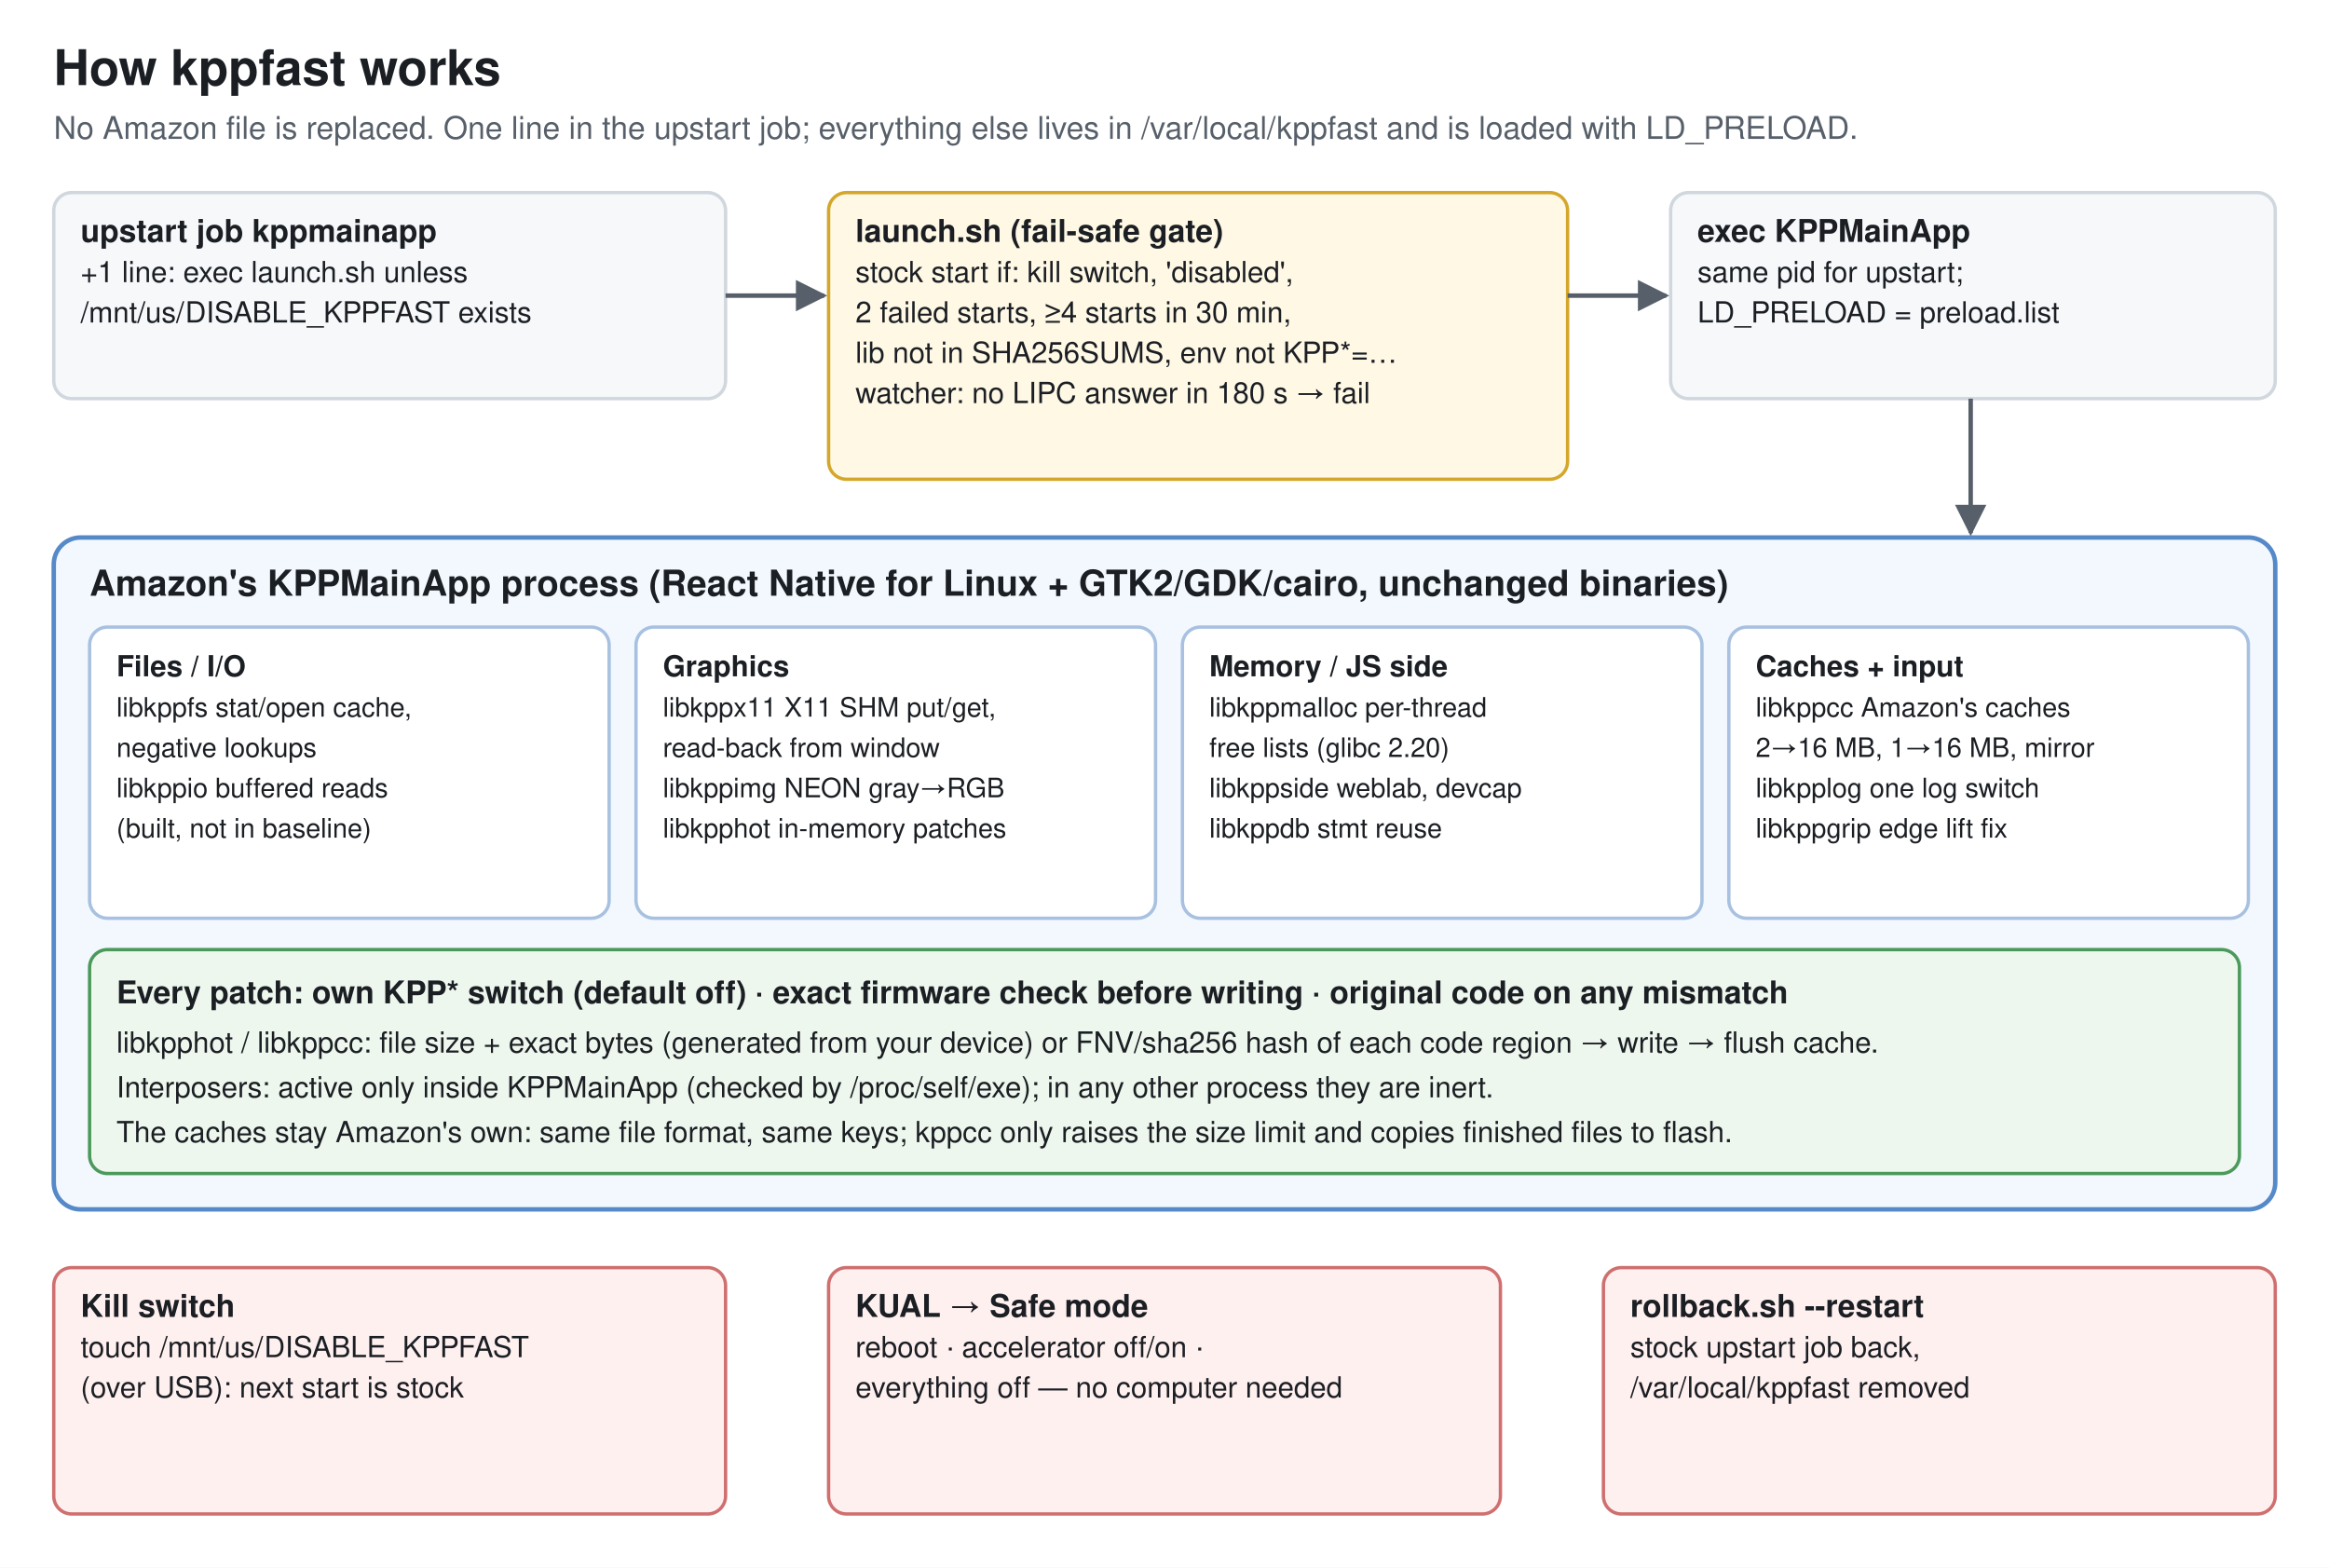
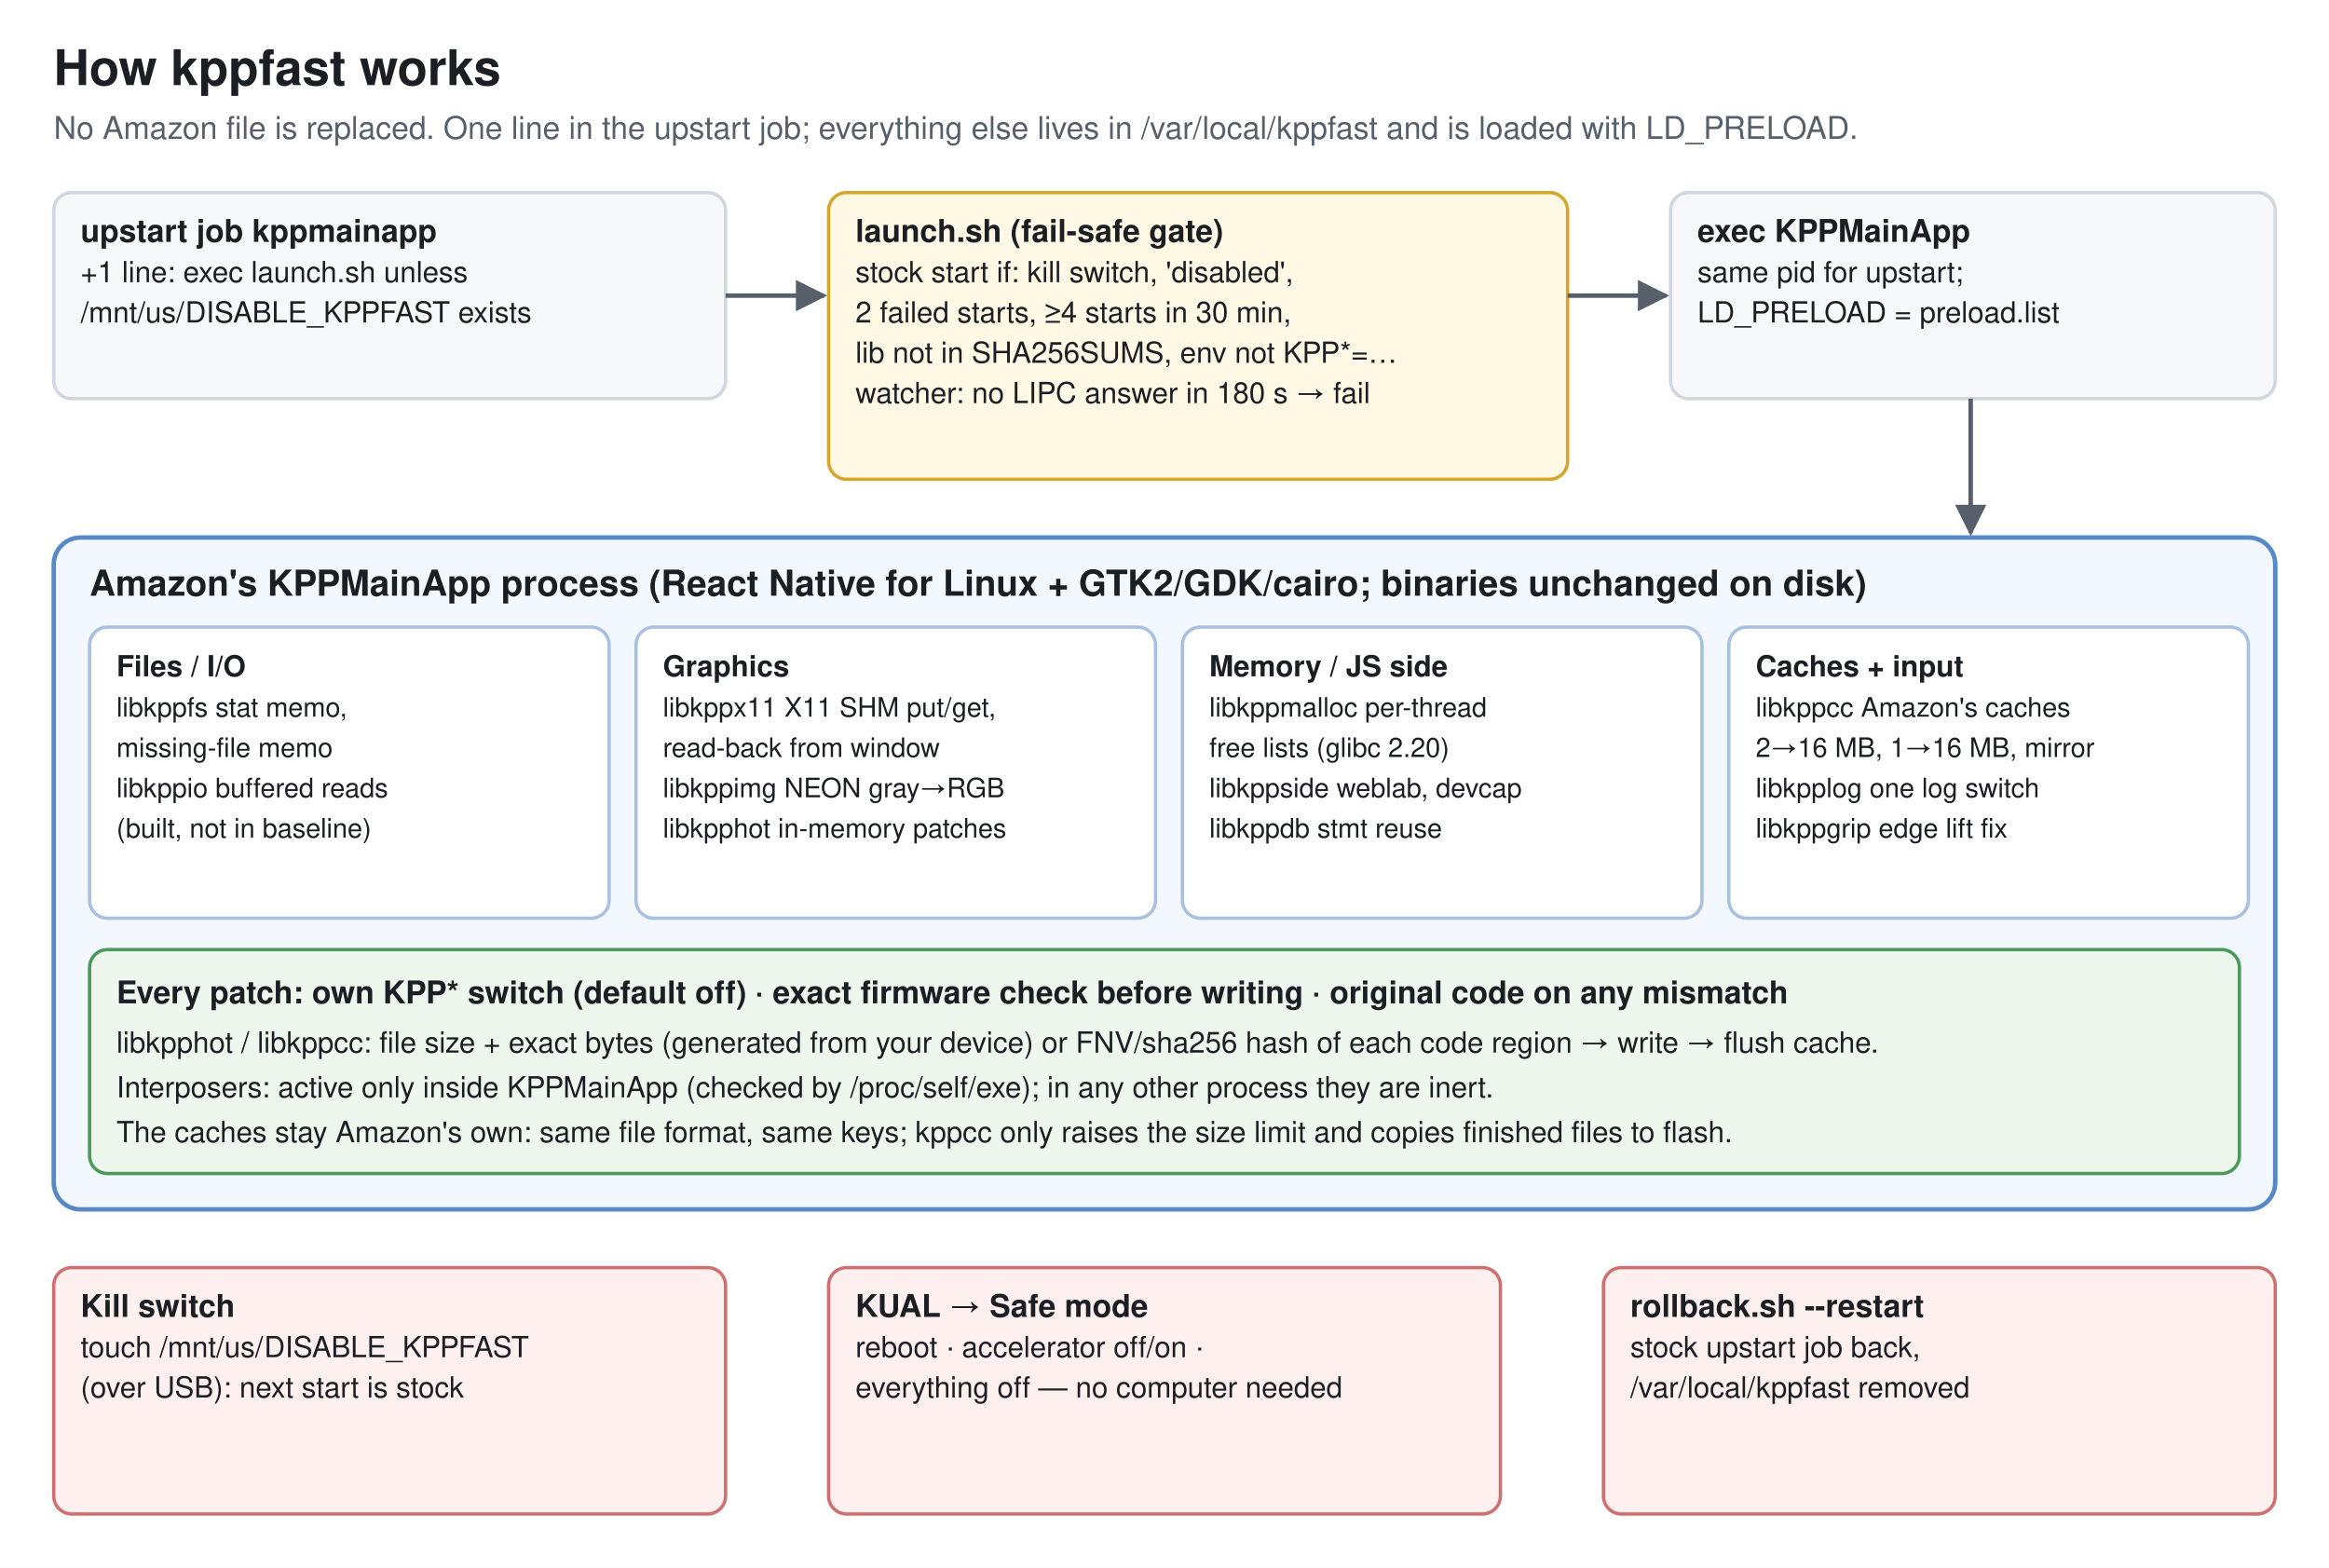
<svg xmlns="http://www.w3.org/2000/svg" viewBox="0 0 1040 700" width="1040" height="700" font-family="-apple-system, Segoe UI, Helvetica, Arial, sans-serif">
  <rect width="100%" height="100%" fill="#ffffff" />
  <defs>
    <marker id="a" viewBox="0 0 10 10" refX="9" refY="5" markerWidth="7" markerHeight="7" orient="auto">
      <path d="M0,0 L10,5 L0,10 z" fill="#57606a" />
    </marker>
  </defs>
  <text x="24" y="38" font-size="22" font-weight="700" fill="#1b1f24">How kppfast works</text>
  <text x="24" y="62" font-size="14" fill="#57606a">No Amazon file is replaced. One line in the upstart job; everything else lives in /var/local/kppfast and is loaded with LD_PRELOAD.</text>
  <rect x="24" y="86" width="300" height="92" rx="8" fill="#f6f8fa" stroke="#d0d7de" stroke-width="1.5" />
  <text x="36" y="108" font-size="14" font-weight="700" fill="#1b1f24">upstart job kppmainapp</text>
  <text x="36" y="126" font-size="13" fill="#1b1f24">+1 line: exec launch.sh unless</text>
  <text x="36" y="144" font-size="13" fill="#1b1f24">/mnt/us/DISABLE_KPPFAST exists</text>
  <rect x="370" y="86" width="330" height="128" rx="8" fill="#fff8e5" stroke="#d4a72c" stroke-width="1.5" />
  <text x="382" y="108" font-size="14" font-weight="700" fill="#1b1f24">launch.sh (fail-safe gate)</text>
  <text x="382" y="126" font-size="13" fill="#1b1f24">stock start if: kill switch, 'disabled',</text>
  <text x="382" y="144" font-size="13" fill="#1b1f24">2 failed starts, ≥4 starts in 30 min,</text>
  <text x="382" y="162" font-size="13" fill="#1b1f24">lib not in SHA256SUMS, env not KPP*=…</text>
  <text x="382" y="180" font-size="13" fill="#1b1f24">watcher: no LIPC answer in 180 s → fail</text>
  <rect x="746" y="86" width="270" height="92" rx="8" fill="#f6f8fa" stroke="#d0d7de" stroke-width="1.5" />
  <text x="758" y="108" font-size="14" font-weight="700" fill="#1b1f24">exec KPPMainApp</text>
  <text x="758" y="126" font-size="13" fill="#1b1f24">same pid for upstart;</text>
  <text x="758" y="144" font-size="13" fill="#1b1f24">LD_PRELOAD = preload.list</text>
  <line x1="324" y1="132" x2="368" y2="132" stroke="#57606a" stroke-width="2" marker-end="url(#a)" />
  <line x1="700" y1="132" x2="744" y2="132" stroke="#57606a" stroke-width="2" marker-end="url(#a)" />
  <rect x="24" y="240" width="992" height="300" rx="12" fill="#f3f8ff" stroke="#5589c8" stroke-width="2" />
-   <text x="40" y="266" font-size="16" font-weight="700" fill="#1b1f24">Amazon's KPPMainApp process (React Native for Linux + GTK2/GDK/cairo, unchanged binaries)</text>
+   <text x="40" y="266" font-size="16" font-weight="700" fill="#1b1f24">Amazon's KPPMainApp process (React Native for Linux + GTK2/GDK/cairo; binaries unchanged on disk)</text>
  <rect x="40" y="280" width="232" height="130" rx="8" fill="#ffffff" stroke="#a8c1e0" stroke-width="1.5" />
  <text x="52" y="302" font-size="13" font-weight="700" fill="#1b1f24">Files / I/O</text>
-   <text x="52" y="320" font-size="12" fill="#1b1f24">libkppfs  stat/open cache,</text>
-   <text x="52" y="338" font-size="12" fill="#1b1f24">  negative lookups</text>
+   <text x="52" y="320" font-size="12" fill="#1b1f24">libkppfs  stat memo,</text>
+   <text x="52" y="338" font-size="12" fill="#1b1f24">  missing-file memo</text>
  <text x="52" y="356" font-size="12" fill="#1b1f24">libkppio  buffered reads</text>
  <text x="52" y="374" font-size="12" fill="#1b1f24">  (built, not in baseline)</text>
  <rect x="284" y="280" width="232" height="130" rx="8" fill="#ffffff" stroke="#a8c1e0" stroke-width="1.5" />
  <text x="296" y="302" font-size="13" font-weight="700" fill="#1b1f24">Graphics</text>
  <text x="296" y="320" font-size="12" fill="#1b1f24">libkppx11  X11 SHM put/get,</text>
  <text x="296" y="338" font-size="12" fill="#1b1f24">  read-back from window</text>
  <text x="296" y="356" font-size="12" fill="#1b1f24">libkppimg  NEON gray→RGB</text>
  <text x="296" y="374" font-size="12" fill="#1b1f24">libkpphot  in-memory patches</text>
  <rect x="528" y="280" width="232" height="130" rx="8" fill="#ffffff" stroke="#a8c1e0" stroke-width="1.5" />
  <text x="540" y="302" font-size="13" font-weight="700" fill="#1b1f24">Memory / JS side</text>
  <text x="540" y="320" font-size="12" fill="#1b1f24">libkppmalloc  per-thread</text>
  <text x="540" y="338" font-size="12" fill="#1b1f24">  free lists (glibc 2.20)</text>
  <text x="540" y="356" font-size="12" fill="#1b1f24">libkppside  weblab, devcap</text>
  <text x="540" y="374" font-size="12" fill="#1b1f24">libkppdb  stmt reuse</text>
  <rect x="772" y="280" width="232" height="130" rx="8" fill="#ffffff" stroke="#a8c1e0" stroke-width="1.5" />
  <text x="784" y="302" font-size="13" font-weight="700" fill="#1b1f24">Caches + input</text>
  <text x="784" y="320" font-size="12" fill="#1b1f24">libkppcc  Amazon's caches</text>
  <text x="784" y="338" font-size="12" fill="#1b1f24">  2→16 MB, 1→16 MB, mirror</text>
  <text x="784" y="356" font-size="12" fill="#1b1f24">libkpplog  one log switch</text>
  <text x="784" y="374" font-size="12" fill="#1b1f24">libkppgrip  edge lift fix</text>
  <rect x="40" y="424" width="960" height="100" rx="8" fill="#eef7ee" stroke="#4c9a5b" stroke-width="1.5" />
  <text x="52" y="448" font-size="14" font-weight="700" fill="#1b1f24">Every patch: own KPP* switch (default off) · exact firmware check before writing · original code on any mismatch</text>
  <text x="52" y="470" font-size="13" fill="#1b1f24">libkpphot / libkppcc: file size + exact bytes (generated from your device) or FNV/sha256 hash of each code region → write → flush cache.</text>
  <text x="52" y="490" font-size="13" fill="#1b1f24">Interposers: active only inside KPPMainApp (checked by /proc/self/exe); in any other process they are inert.</text>
  <text x="52" y="510" font-size="13" fill="#1b1f24">The caches stay Amazon's own: same file format, same keys; kppcc only raises the size limit and copies finished files to flash.</text>
  <line x1="880" y1="178" x2="880" y2="238" stroke="#57606a" stroke-width="2" marker-end="url(#a)" />
  <rect x="24" y="566" width="300" height="110" rx="8" fill="#fff0f0" stroke="#cf6f6f" stroke-width="1.5" />
  <text x="36" y="588" font-size="14" font-weight="700" fill="#1b1f24">Kill switch</text>
  <text x="36" y="606" font-size="13" fill="#1b1f24">touch /mnt/us/DISABLE_KPPFAST</text>
  <text x="36" y="624" font-size="13" fill="#1b1f24">(over USB): next start is stock</text>
  <rect x="370" y="566" width="300" height="110" rx="8" fill="#fff0f0" stroke="#cf6f6f" stroke-width="1.5" />
  <text x="382" y="588" font-size="14" font-weight="700" fill="#1b1f24">KUAL → Safe mode</text>
  <text x="382" y="606" font-size="13" fill="#1b1f24">reboot · accelerator off/on ·</text>
  <text x="382" y="624" font-size="13" fill="#1b1f24">everything off — no computer needed</text>
  <rect x="716" y="566" width="300" height="110" rx="8" fill="#fff0f0" stroke="#cf6f6f" stroke-width="1.5" />
  <text x="728" y="588" font-size="14" font-weight="700" fill="#1b1f24">rollback.sh --restart</text>
  <text x="728" y="606" font-size="13" fill="#1b1f24">stock upstart job back,</text>
  <text x="728" y="624" font-size="13" fill="#1b1f24">/var/local/kppfast removed</text>
</svg>
